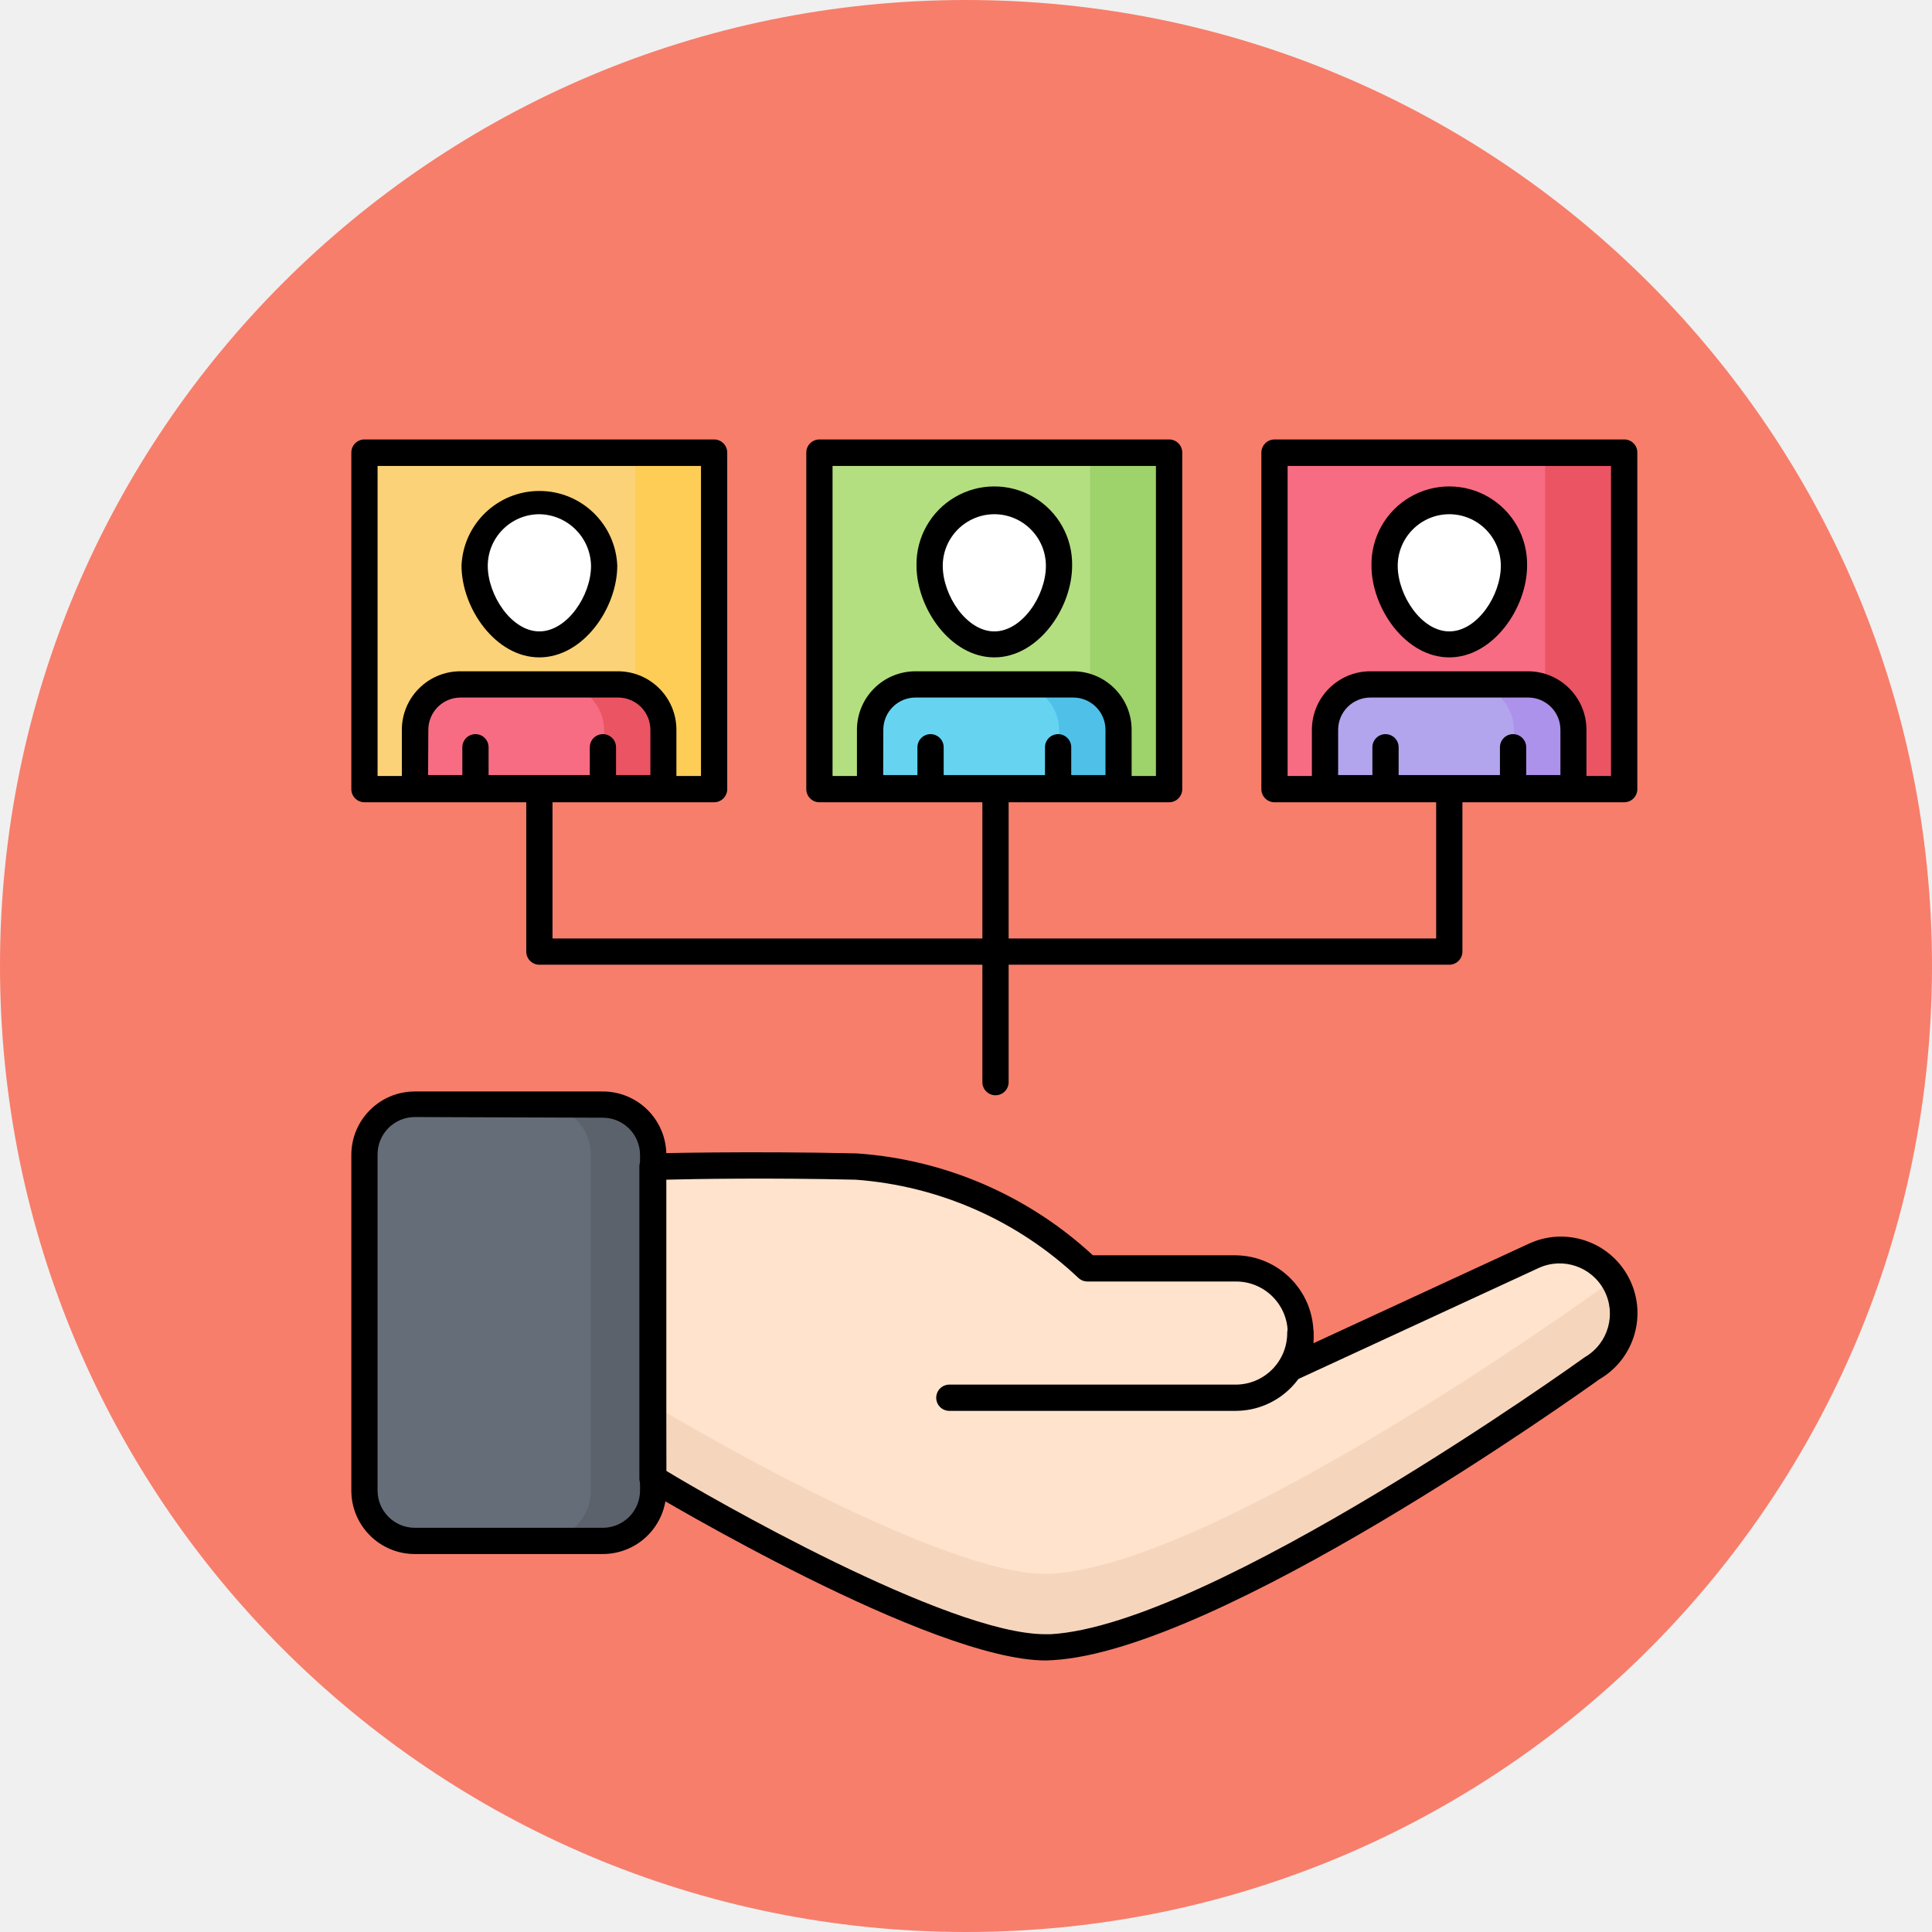
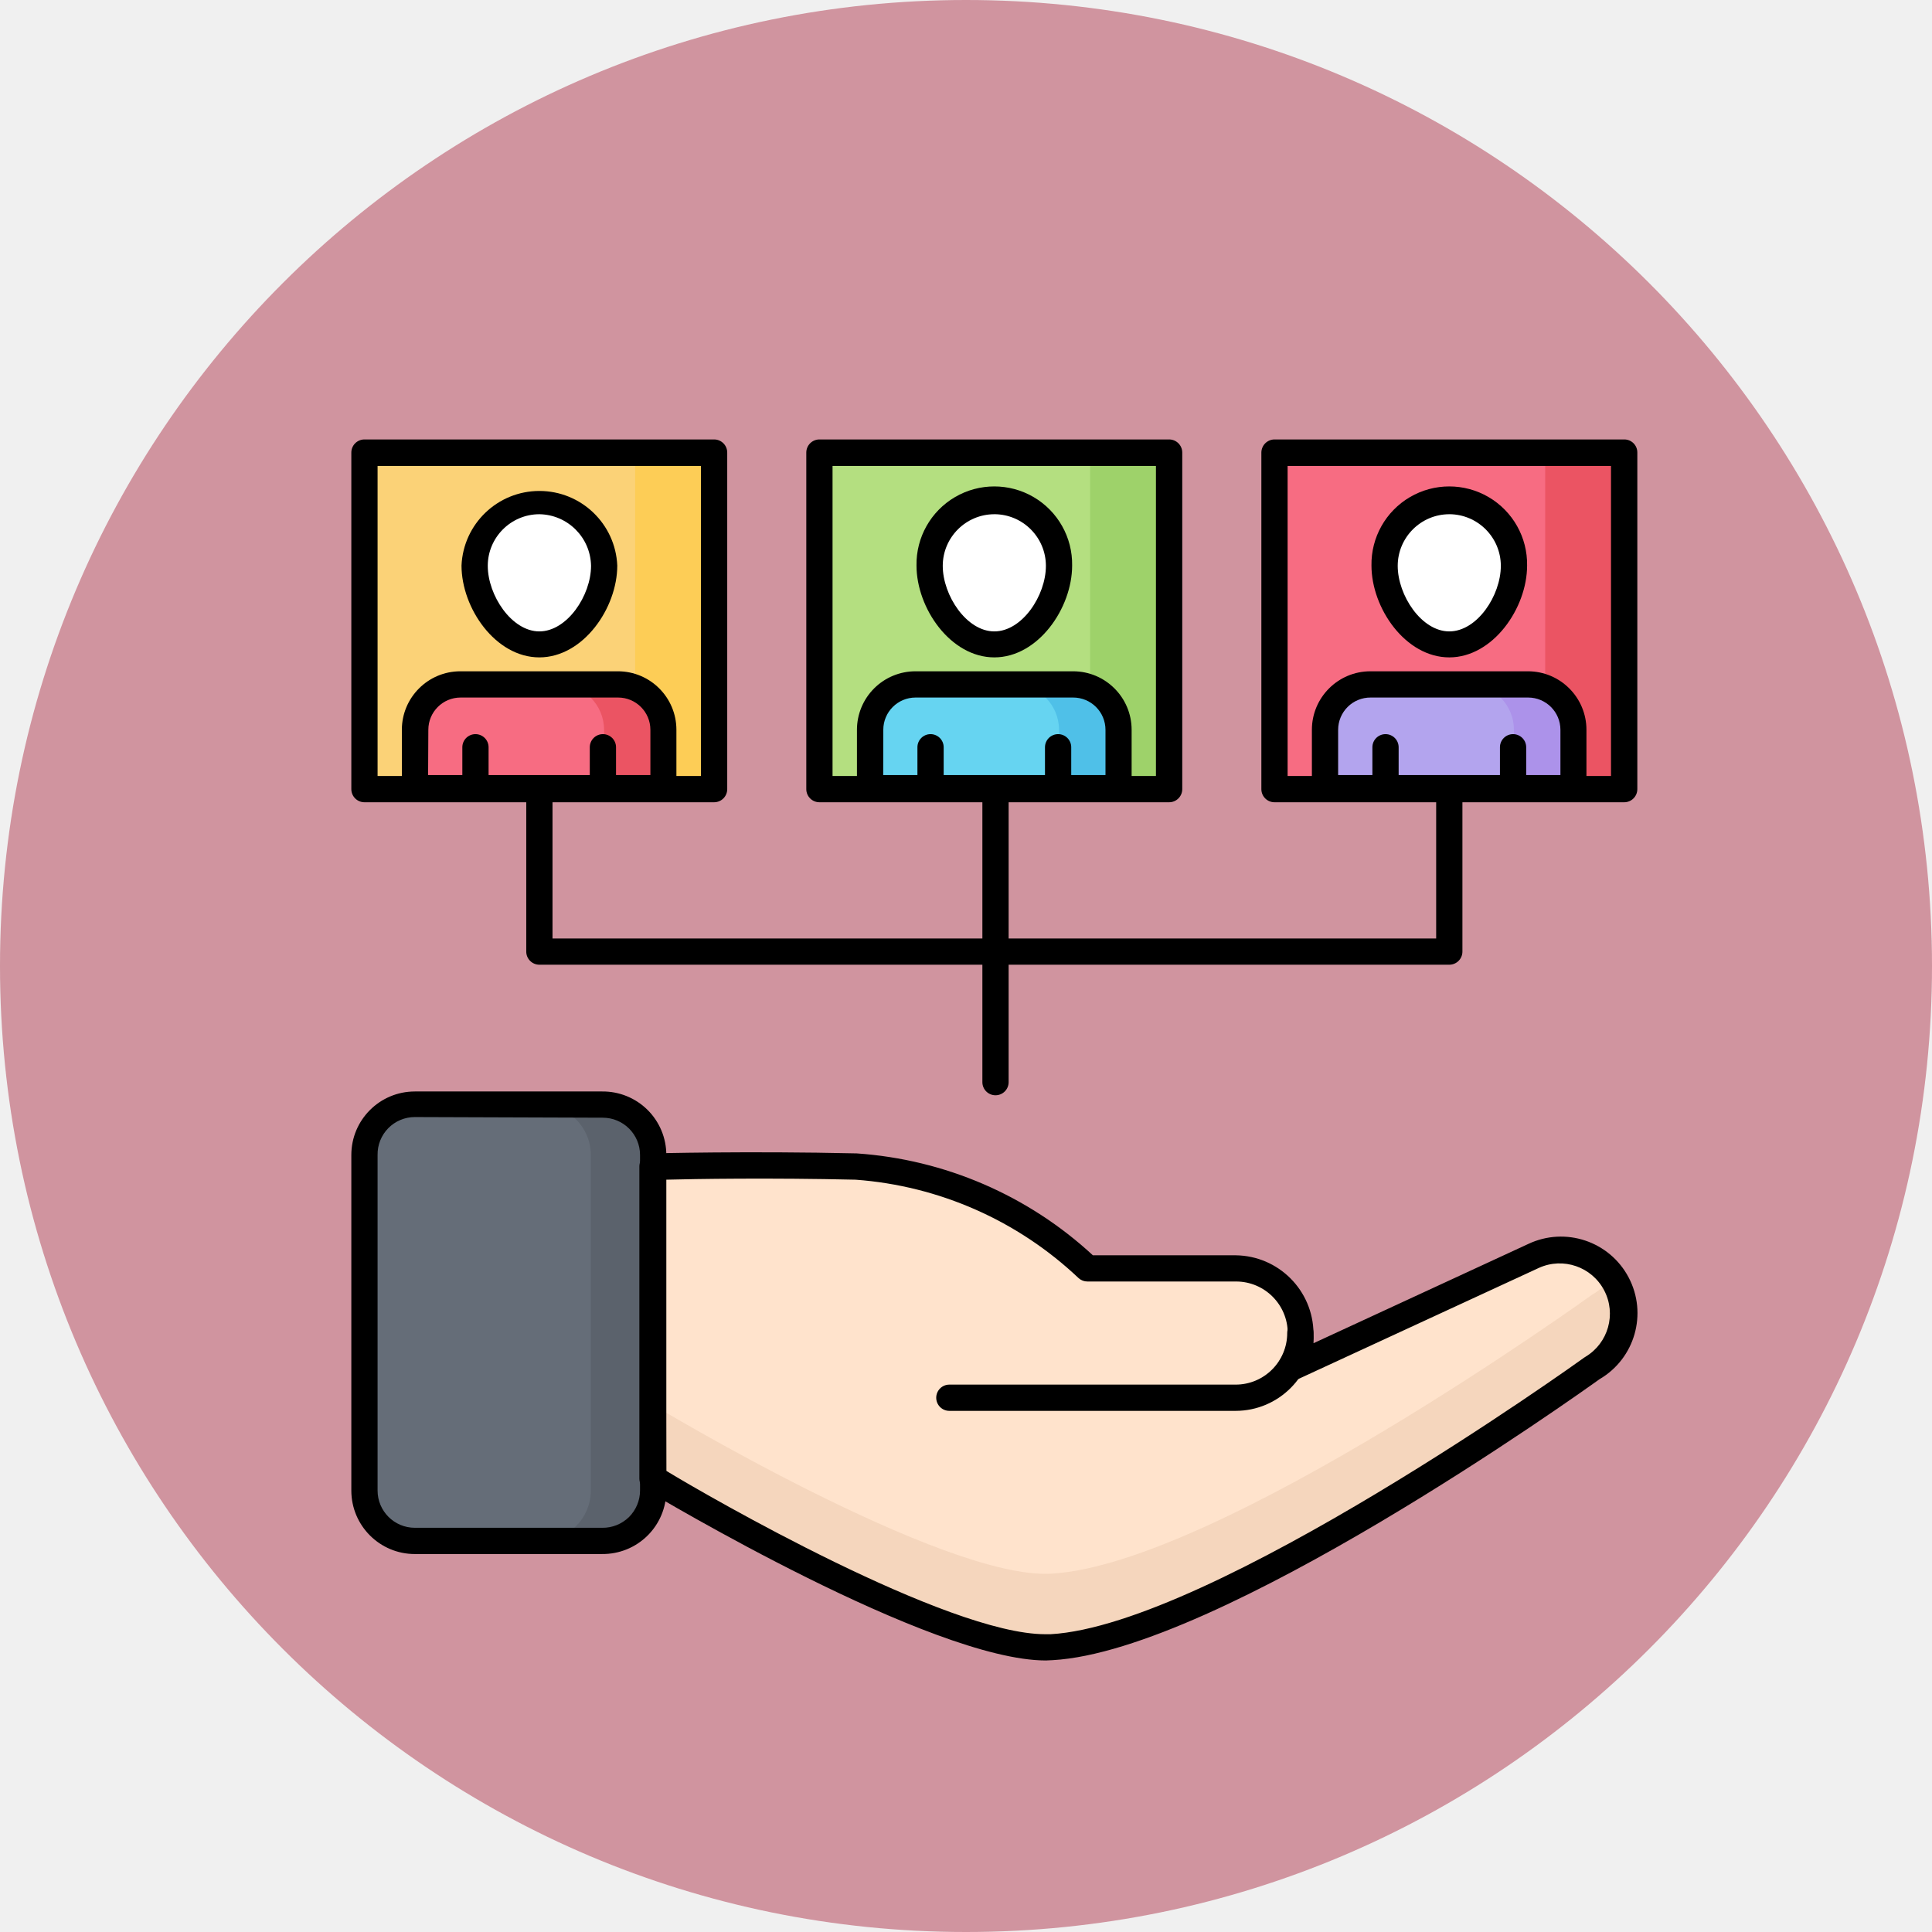
<svg xmlns="http://www.w3.org/2000/svg" width="92" height="92" viewBox="0 0 92 92">
  <g id="Grupo_1070002" data-name="Grupo 1070002" transform="translate(-796 -3123)">
-     <circle id="Elipse_9117" data-name="Elipse 9117" cx="46" cy="46" r="46" transform="translate(796 3123)" fill="#f77e6b" />
+     <circle id="Elipse_9117" data-name="Elipse 9117" cx="46" cy="46" r="46" transform="translate(796 3123)" fill="#9f0925" opacity="0.4" />
    <g id="alcance-social_1_" data-name="alcance-social (1)" transform="translate(806.73 3135.451)">
      <path id="Trazado_815002" data-name="Trazado 815002" d="M75.241,70.829A3.031,3.031,0,0,1,73.7,73.453S55.87,86.282,47.959,86.732C42.816,87.044,29,78.7,29,78.7V63.855s4.455-.131,9.692,0A18.013,18.013,0,0,1,49.715,68.7h7.024a3.081,3.081,0,0,1,2.587,4.755L70.9,68.1a3.031,3.031,0,0,1,4.343,2.724Z" transform="translate(-8.628 -20.751)" fill="#ffe3cc" />
      <g id="Grupo_1068746" data-name="Grupo 1068746" transform="translate(20.372 48.316)" opacity="0.1">
        <path id="Trazado_815003" data-name="Trazado 815003" d="M75.241,73.992A3.043,3.043,0,0,1,73.7,76.617S55.87,89.445,47.959,89.9C42.81,90.208,29,81.859,29,81.859V78.366S42.81,86.7,47.959,86.4C55.895,85.959,73.7,73.124,73.7,73.124a2.993,2.993,0,0,0,.981-.894,3.037,3.037,0,0,1,.562,1.762Z" transform="translate(-29 -72.23)" fill="#965e32" />
      </g>
      <rect id="Rectángulo_374183" data-name="Rectángulo 374183" width="13.716" height="20.808" rx="3.84" transform="translate(6.625 40.118)" fill="#656d78" />
      <g id="Grupo_1068747" data-name="Grupo 1068747" transform="translate(14.998 40.149)" opacity="0.1">
        <path id="Trazado_815004" data-name="Trazado 815004" d="M25.774,61.559V77.538a2.406,2.406,0,0,1-2.406,2.4H20.4a2.406,2.406,0,0,0,2.406-2.4V61.559a2.406,2.406,0,0,0-2.406-2.4h2.943a2.406,2.406,0,0,1,2.431,2.4Z" transform="translate(-20.4 -59.16)" />
      </g>
      <path id="Trazado_815005" data-name="Trazado 815005" d="M47.309,86.994c-5.468,0-18.5-7.8-19.053-8.123a.625.625,0,0,1-.306-.537V63.473a.625.625,0,0,1,.625-.625c.044,0,4.53-.119,9.723,0A18.413,18.413,0,0,1,49.546,67.7h6.8a3.749,3.749,0,0,1,3.706,3.712,3.954,3.954,0,0,1,0,.475L70.279,67.16A3.643,3.643,0,0,1,73.672,73.6c-1.056.756-18.121,12.929-26.039,13.379ZM29.231,77.964c1.975,1.206,13.391,7.78,18.046,7.78h.256c7.655-.437,25.233-13.041,25.408-13.172L73,72.534A2.393,2.393,0,0,0,70.785,68.3L59.225,73.64a.625.625,0,0,1-.794-.912,2.381,2.381,0,0,0,.394-1.318,2.462,2.462,0,0,0-2.456-2.462H49.29a.625.625,0,0,1-.419-.156A17.278,17.278,0,0,0,38.248,64.1c-4.043-.094-7.655-.037-9.048,0Z" transform="translate(-8.234 -20.375)" />
      <path id="Trazado_815006" data-name="Trazado 815006" d="M64.833,79.9H51.2a.625.625,0,0,1,0-1.25H64.833a2.456,2.456,0,0,0,2.456-2.456.625.625,0,0,1,1.25,0A3.712,3.712,0,0,1,64.833,79.9Z" transform="translate(-16.723 -25.167)" />
      <path id="Trazado_815007" data-name="Trazado 815007" d="M17.941,80.187H9.024A3.024,3.024,0,0,1,6,77.162V61.184A3.024,3.024,0,0,1,9.024,58.16h8.917A3.024,3.024,0,0,1,21,61.184V77.162a3.024,3.024,0,0,1-3.056,3.024ZM9.024,59.378A1.775,1.775,0,0,0,7.25,61.184V77.162a1.775,1.775,0,0,0,1.775,1.775h8.917a1.775,1.775,0,0,0,1.806-1.775V61.184a1.775,1.775,0,0,0-1.775-1.775Z" transform="translate(0 -18.636)" />
      <path id="Trazado_815008" data-name="Trazado 815008" d="M76.35,9.48H93V25.5H76.35Z" transform="translate(-26.39 -0.375)" fill="#f76c82" />
      <path id="Trazado_815009" data-name="Trazado 815009" d="M96.98,9.48h3.762V25.5H96.98Z" transform="translate(-34.129 -0.375)" fill="#eb5463" />
      <path id="Trazado_815010" data-name="Trazado 815010" d="M63.284,43.106H19.955a.625.625,0,0,1-.625-.625V34.745a.625.625,0,0,1,1.25,0v7.111H62.659V34.745a.625.625,0,0,1,1.25,0v7.736A.625.625,0,0,1,63.284,43.106Z" transform="translate(-5 -9.618)" />
      <path id="Trazado_815011" data-name="Trazado 815011" d="M54.715,49.323a.625.625,0,0,1-.625-.625V34.745a.625.625,0,0,1,1.25,0V48.7A.625.625,0,0,1,54.715,49.323Z" transform="translate(-18.04 -9.618)" />
      <path id="Trazado_815012" data-name="Trazado 815012" d="M92.628,25.752H75.975a.625.625,0,0,1-.625-.625V9.1a.629.629,0,0,1,.625-.625H92.628a.619.619,0,0,1,.625.625V25.127A.625.625,0,0,1,92.628,25.752ZM76.6,24.5H92V9.736H76.6Z" transform="translate(-26.015 0)" />
      <path id="Trazado_815013" data-name="Trazado 815013" d="M92.035,29.3v2.781H80.2V29.3a2.162,2.162,0,0,1,2.162-2.162h7.5A2.162,2.162,0,0,1,92.035,29.3Z" transform="translate(-27.834 -7)" fill="#b3a4ee" />
      <path id="Trazado_815014" data-name="Trazado 815014" d="M96.139,29.3v2.781H93.3V29.3A2.156,2.156,0,0,0,91.14,27.14h2.837A2.156,2.156,0,0,1,96.139,29.3Z" transform="translate(-31.938 -7)" fill="#ac92ea" />
      <path id="Trazado_815015" data-name="Trazado 815015" d="M91.66,32.333H79.825a.625.625,0,0,1-.625-.625V28.927a2.787,2.787,0,0,1,2.787-2.787h7.5a2.787,2.787,0,0,1,2.787,2.787v2.781a.625.625,0,0,1-.613.625Zm-11.21-1.25H91.035V28.927A1.537,1.537,0,0,0,89.5,27.39H82a1.537,1.537,0,0,0-1.55,1.537Z" transform="translate(-27.459 -6.625)" />
      <path id="Trazado_815016" data-name="Trazado 815016" d="M94.155,34.129a.625.625,0,0,1-.625-.625v-1.95a.625.625,0,0,1,1.25,0V33.5A.625.625,0,0,1,94.155,34.129Z" transform="translate(-32.834 -8.421)" />
      <path id="Trazado_815017" data-name="Trazado 815017" d="M84.435,34.129a.625.625,0,0,1-.625-.625v-1.95a.625.625,0,0,1,1.25,0V33.5A.625.625,0,0,1,84.435,34.129Z" transform="translate(-29.188 -8.421)" />
      <path id="Trazado_815018" data-name="Trazado 815018" d="M90.9,16.251C90.9,17.957,89.527,20,87.821,20s-3.081-2.037-3.081-3.749a3.081,3.081,0,1,1,6.161,0Z" transform="translate(-29.537 -1.759)" fill="#fff" />
      <path id="Trazado_815019" data-name="Trazado 815019" d="M87.446,20.23c-2.087,0-3.706-2.343-3.706-4.374a3.706,3.706,0,1,1,7.411,0C91.151,17.886,89.526,20.23,87.446,20.23Zm0-6.817a2.462,2.462,0,0,0-2.456,2.456c0,1.406,1.131,3.124,2.456,3.124S89.9,17.286,89.9,15.868A2.462,2.462,0,0,0,87.446,13.412Z" transform="translate(-29.162 -1.377)" />
      <path id="Trazado_815020" data-name="Trazado 815020" d="M41.67,9.48H58.323V25.5H41.67Z" transform="translate(-13.381 -0.375)" fill="#b4df80" />
      <path id="Trazado_815021" data-name="Trazado 815021" d="M62.3,9.48h3.762V25.5H62.3Z" transform="translate(-21.119 -0.375)" fill="#9ed26a" />
      <path id="Trazado_815022" data-name="Trazado 815022" d="M57.948,25.752H41.295a.625.625,0,0,1-.625-.625V9.1a.625.625,0,0,1,.625-.625H57.948a.625.625,0,0,1,.625.625V25.127A.625.625,0,0,1,57.948,25.752ZM41.92,24.5h15.4V9.736H41.92Z" transform="translate(-13.005 0)" />
      <path id="Trazado_815023" data-name="Trazado 815023" d="M57.365,29.3v2.781H45.53V29.3A2.162,2.162,0,0,1,47.7,27.14h7.5A2.162,2.162,0,0,1,57.365,29.3Z" transform="translate(-14.829 -7)" fill="#66d4f1" />
      <path id="Trazado_815024" data-name="Trazado 815024" d="M61.469,29.3v2.781H58.632V29.3A2.162,2.162,0,0,0,56.47,27.14H59.3A2.162,2.162,0,0,1,61.469,29.3Z" transform="translate(-18.932 -7)" fill="#4fc0e8" />
      <path id="Trazado_815025" data-name="Trazado 815025" d="M56.99,32.333H45.155a.625.625,0,0,1-.625-.625V28.927a2.787,2.787,0,0,1,2.793-2.787h7.5a2.787,2.787,0,0,1,2.787,2.787v2.781a.625.625,0,0,1-.619.625Zm-11.21-1.25H56.365V28.927a1.537,1.537,0,0,0-1.543-1.537h-7.5a1.537,1.537,0,0,0-1.537,1.537Z" transform="translate(-14.453 -6.625)" />
      <path id="Trazado_815026" data-name="Trazado 815026" d="M59.485,34.129a.625.625,0,0,1-.625-.625v-1.95a.625.625,0,0,1,1.25,0V33.5A.625.625,0,0,1,59.485,34.129Z" transform="translate(-19.829 -8.421)" />
      <path id="Trazado_815027" data-name="Trazado 815027" d="M49.765,34.129a.625.625,0,0,1-.625-.625v-1.95a.625.625,0,0,1,1.25,0V33.5A.625.625,0,0,1,49.765,34.129Z" transform="translate(-16.183 -8.421)" />
      <path id="Trazado_815028" data-name="Trazado 815028" d="M56.231,16.251c0,1.706-1.381,3.749-3.081,3.749s-3.081-2.037-3.081-3.749a3.081,3.081,0,1,1,6.161,0Z" transform="translate(-16.532 -1.759)" fill="#fff" />
      <path id="Trazado_815029" data-name="Trazado 815029" d="M52.776,20.23c-2.087,0-3.706-2.343-3.706-4.374a3.706,3.706,0,1,1,7.411,0C56.481,17.886,54.863,20.23,52.776,20.23Zm0-6.817a2.462,2.462,0,0,0-2.456,2.456c0,1.406,1.131,3.124,2.456,3.124s2.456-1.706,2.456-3.124A2.462,2.462,0,0,0,52.776,13.412Z" transform="translate(-16.157 -1.377)" />
      <path id="Trazado_815030" data-name="Trazado 815030" d="M7,9.48H23.653V25.5H7Z" transform="translate(-0.375 -0.375)" fill="#fbd277" />
      <path id="Trazado_815031" data-name="Trazado 815031" d="M27.63,9.48h3.762V25.5H27.63Z" transform="translate(-8.114 -0.375)" fill="#fdcd56" />
      <path id="Trazado_815032" data-name="Trazado 815032" d="M23.278,25.752H6.625A.625.625,0,0,1,6,25.127V9.1a.625.625,0,0,1,.625-.625H23.278A.625.625,0,0,1,23.9,9.1V25.127A.625.625,0,0,1,23.278,25.752ZM7.25,24.5h15.4V9.736H7.25Z" transform="translate(0 0)" />
      <path id="Trazado_815033" data-name="Trazado 815033" d="M22.685,29.3v2.781H10.85V29.3a2.162,2.162,0,0,1,2.162-2.162h7.5A2.156,2.156,0,0,1,22.685,29.3Z" transform="translate(-1.819 -7)" fill="#f76c82" />
      <path id="Trazado_815034" data-name="Trazado 815034" d="M26.793,29.3v2.781H23.962V29.3A2.162,2.162,0,0,0,21.8,27.14h2.831A2.156,2.156,0,0,1,26.793,29.3Z" transform="translate(-5.927 -7)" fill="#eb5463" />
      <path id="Trazado_815035" data-name="Trazado 815035" d="M22.31,32.333H10.475a.625.625,0,0,1-.625-.625V28.927a2.787,2.787,0,0,1,2.787-2.787h7.5a2.787,2.787,0,0,1,2.787,2.787v2.781a.625.625,0,0,1-.613.625ZM11.1,31.083H21.685V28.927a1.537,1.537,0,0,0-1.537-1.537h-7.5a1.537,1.537,0,0,0-1.537,1.537Z" transform="translate(-1.444 -6.625)" />
      <path id="Trazado_815036" data-name="Trazado 815036" d="M24.8,34.129a.625.625,0,0,1-.625-.625v-1.95a.625.625,0,0,1,1.25,0V33.5A.625.625,0,0,1,24.8,34.129Z" transform="translate(-6.82 -8.421)" />
      <path id="Trazado_815037" data-name="Trazado 815037" d="M15.085,34.129a.625.625,0,0,1-.625-.625v-1.95a.625.625,0,1,1,1.25,0V33.5a.625.625,0,0,1-.625.625Z" transform="translate(-3.174 -8.421)" />
      <path id="Trazado_815038" data-name="Trazado 815038" d="M21.558,16.33c0,1.706-1.381,3.749-3.087,3.749S15.39,18.042,15.39,16.33a3.087,3.087,0,0,1,6.168,0Z" transform="translate(-3.522 -1.839)" fill="#fff" />
      <path id="Trazado_815039" data-name="Trazado 815039" d="M18.1,20.317c-2.087,0-3.706-2.343-3.706-4.374a3.712,3.712,0,0,1,7.417,0c0,2.031-1.625,4.374-3.712,4.374Zm0-6.817a2.462,2.462,0,0,0-2.456,2.456c0,1.406,1.137,3.124,2.456,3.124s2.462-1.706,2.462-3.124A2.5,2.5,0,0,0,18.1,13.5Z" transform="translate(-3.147 -1.464)" />
    </g>
  </g>
</svg>
